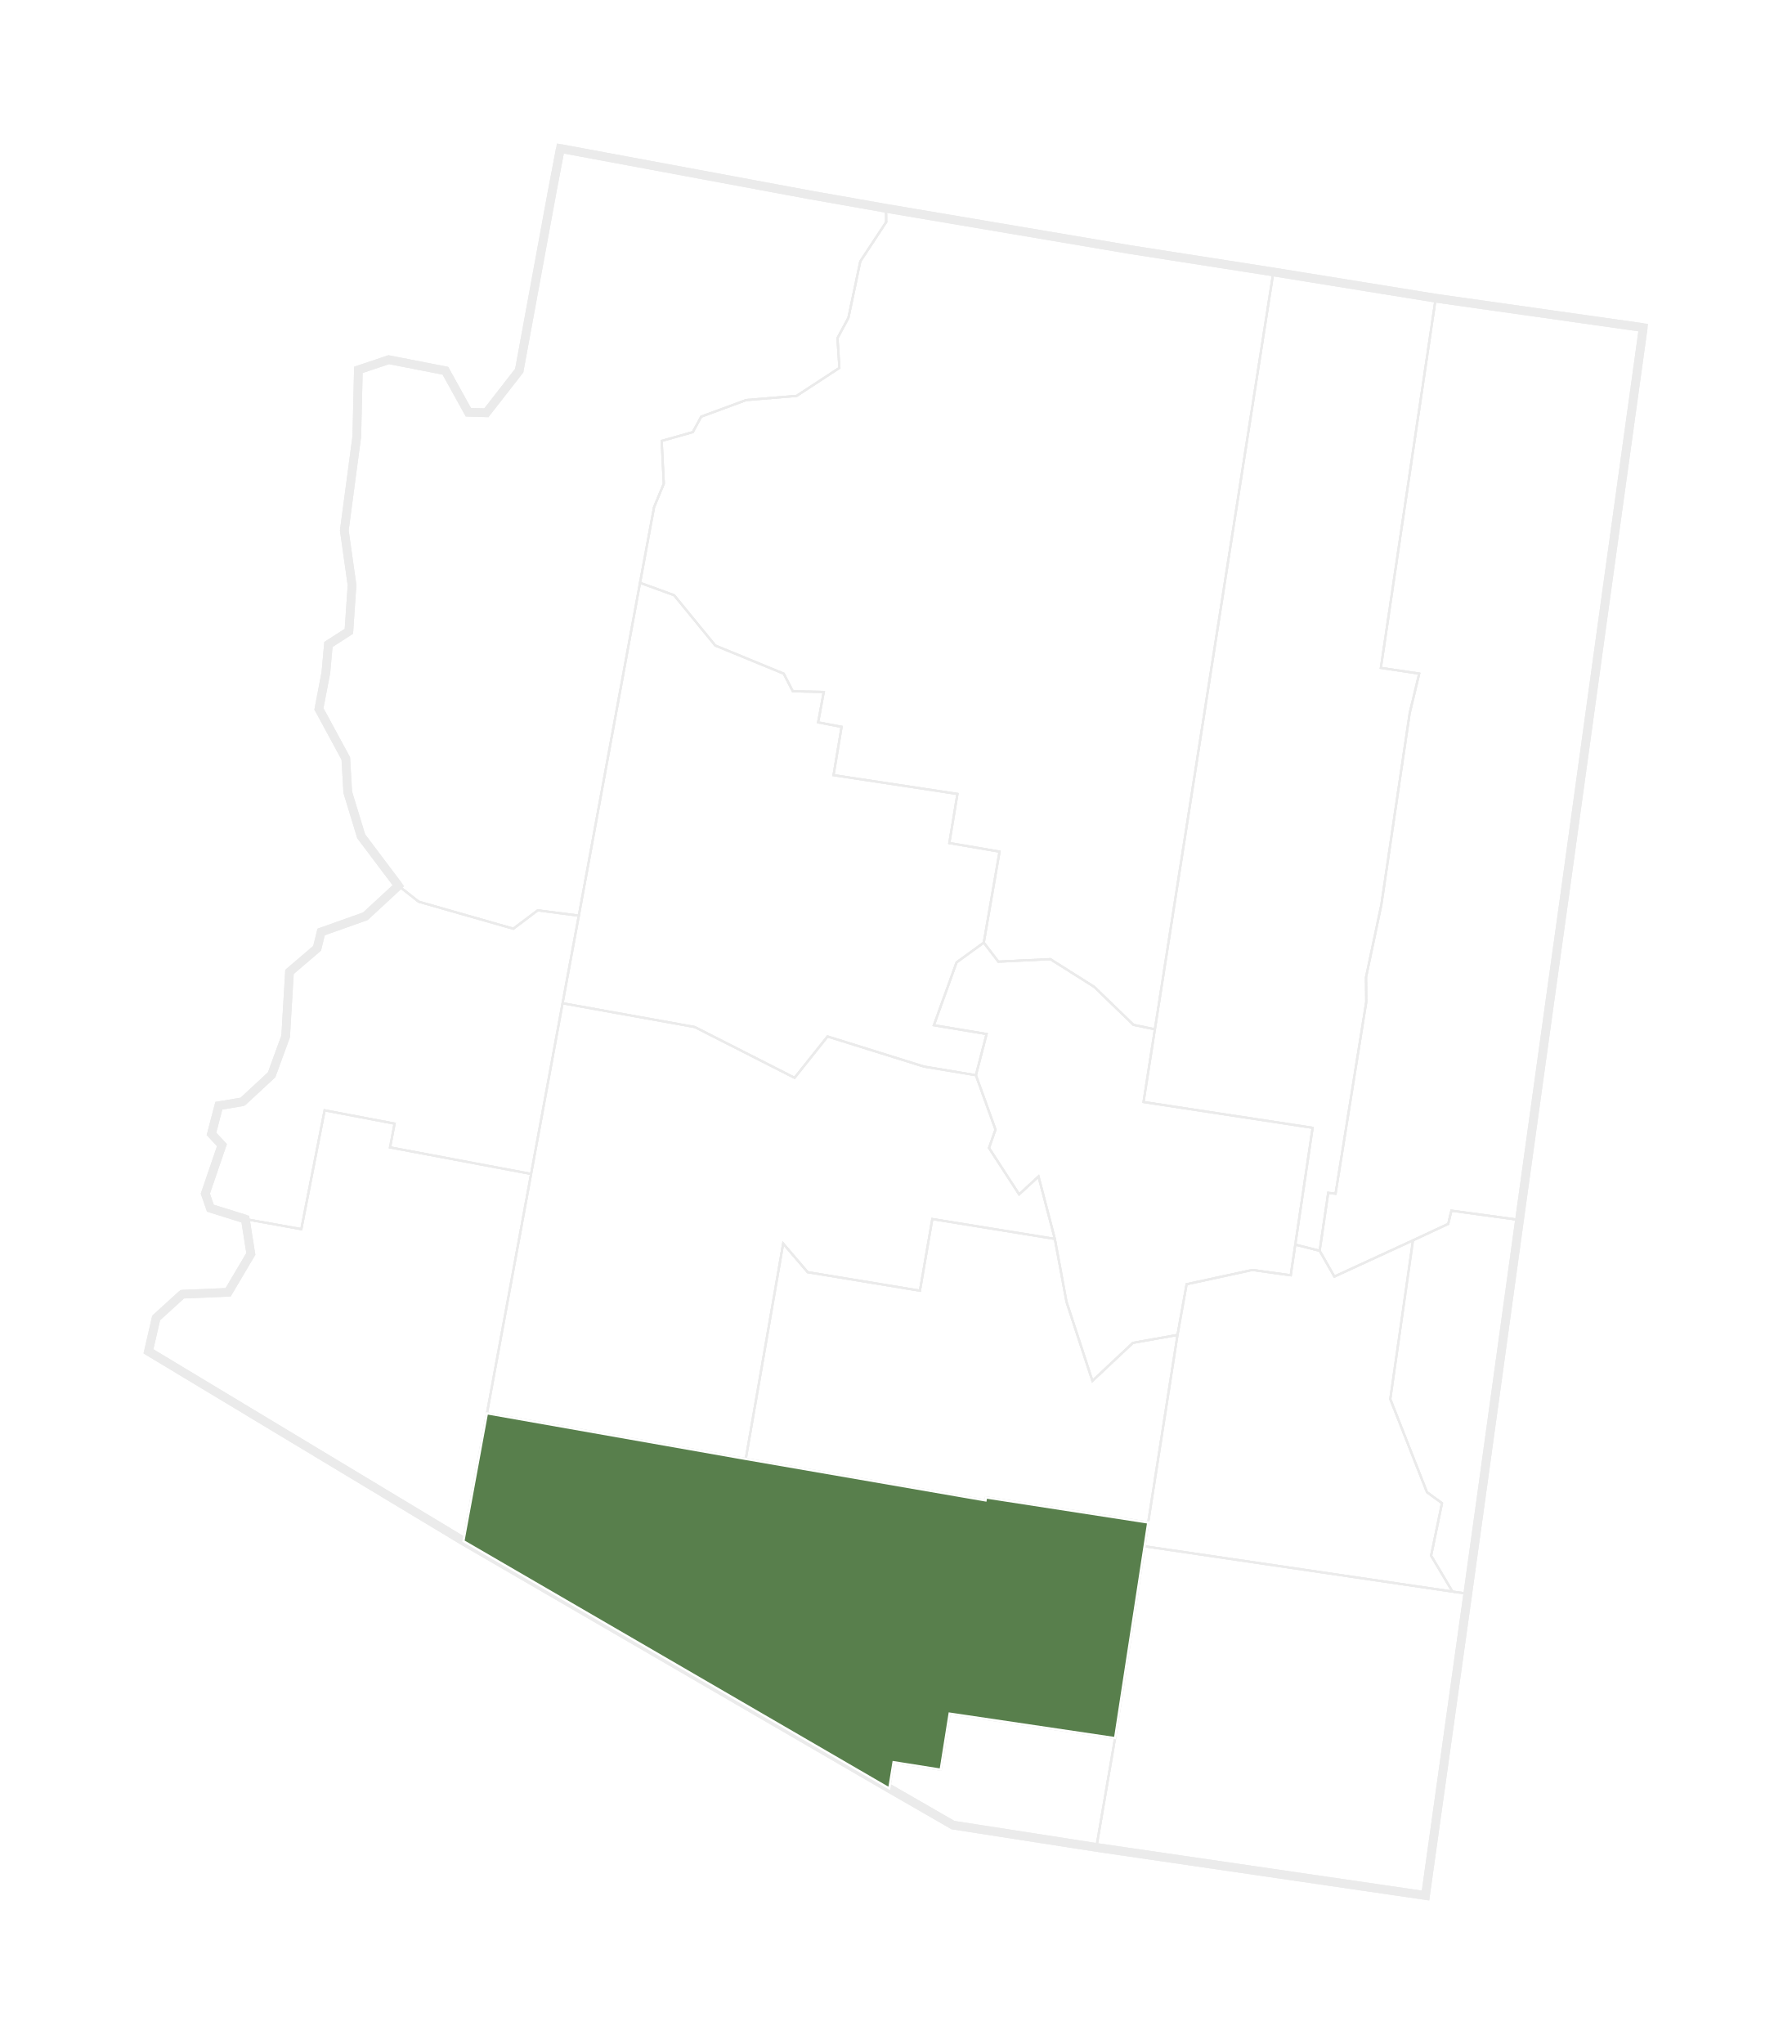
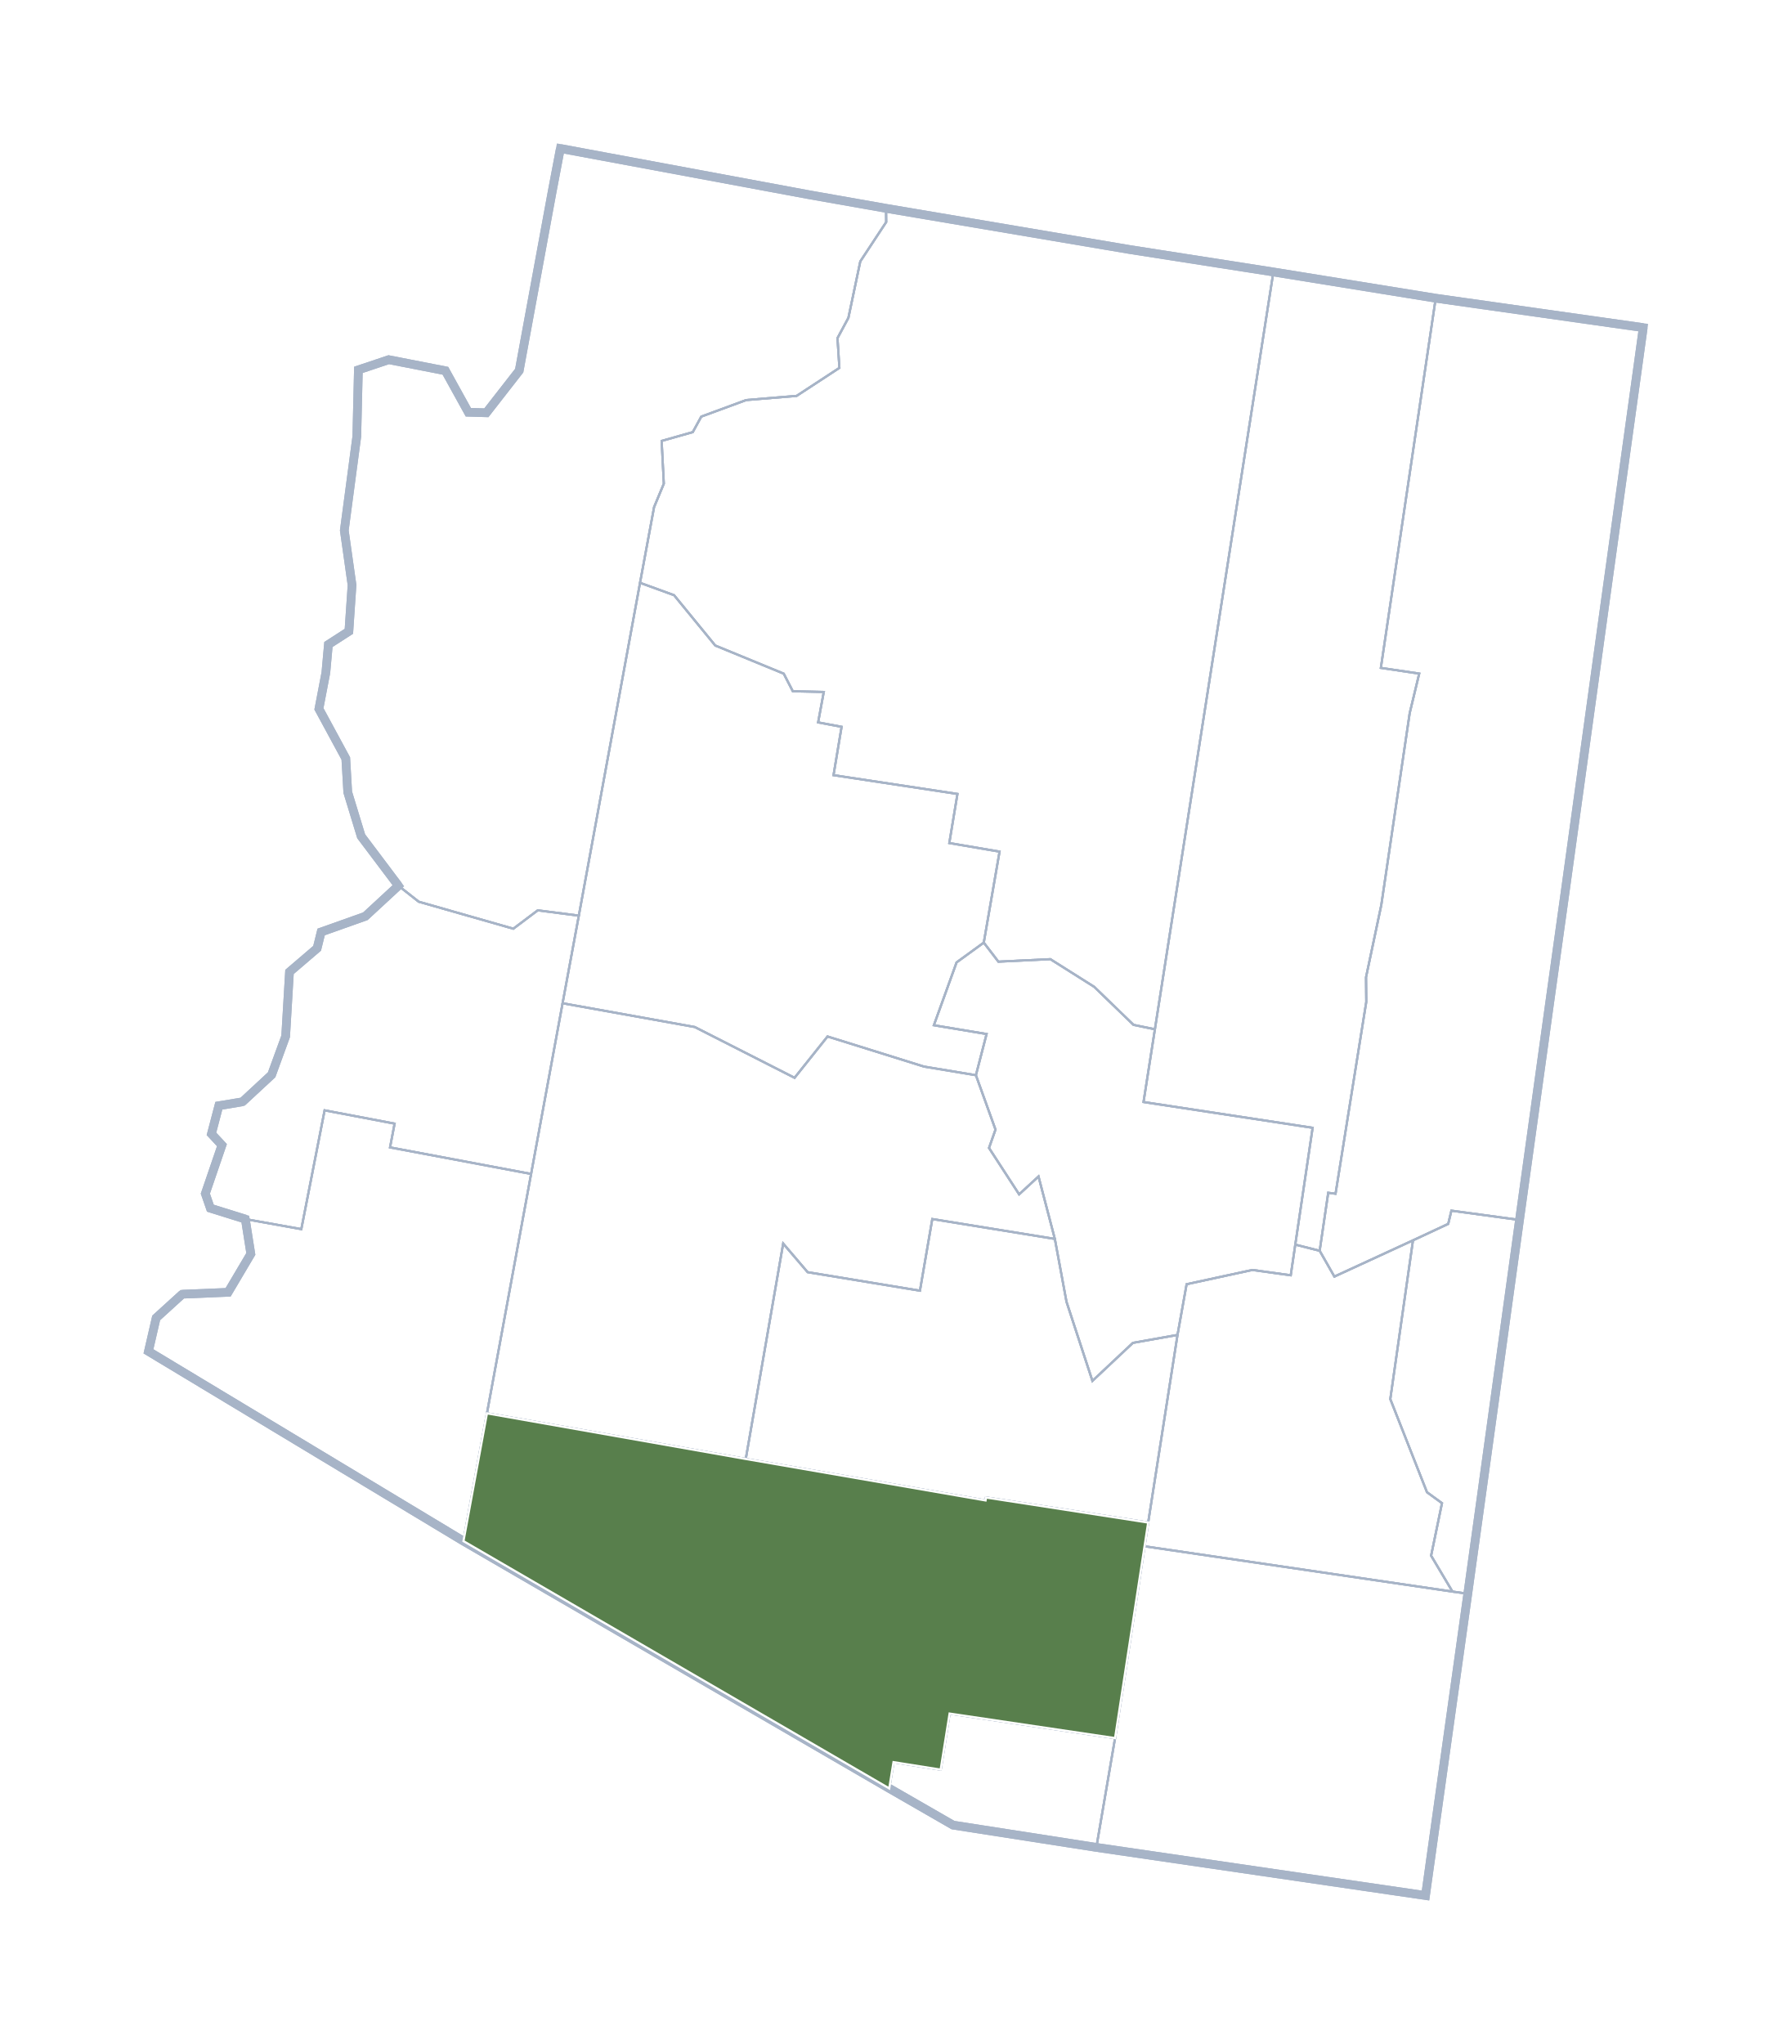
- <svg xmlns="http://www.w3.org/2000/svg" class="case_studies-map" viewBox="205.884 296.835 120.685 137.665" version="1.1" style="height:471px;text-align:center;perspective-origin:206.281px 235.5px;transform-origin:206.281px 235.5px;fill:rgba(0, 0, 0, 0);stroke:rgb(235, 235, 235);stroke-width:0.5px;">
-   <g data-url="us-topology.json" data-object="states" data-mesh="true" data-filter="id === 'AZ'" class="js-loaded topology" data-type="Topology" style="height:auto;overflow-x:visible;overflow-y:visible;text-align:center;width:auto;perspective-origin:0px 0px;transform-origin:0px 0px;fill:rgba(0, 0, 0, 0);stroke:rgb(235, 235, 235);stroke-width:2px;">
-     <path d="M316.569,318.9L313.987,337.513L311.299,356.976L310.308,364.069L308.234,379L306.769,389.61L305.66,397.635L304.751,404.172L301.903,424.5L279.731,421.259L270.076,419.756L265.78,417.283L237.102,400.63L215.884,387.849L216.404,385.597L218.159,384.001L221.248,383.873L222.779,381.287L222.409,378.942L220.055,378.208L219.716,377.227L220.833,373.961L220.127,373.202L220.625,371.306L222.218,371.042L224.18,369.223L225.125,366.633L225.384,362.294L227.244,360.703L227.516,359.604L230.494,358.546L232.719,356.489L230.212,353.159L229.308,350.194L229.176,347.92L227.366,344.577L227.833,342.142L228.006,340.241L229.384,339.354L229.596,336.241L229.075,332.558L229.918,326.228L230.024,321.745L232.069,321.061L235.885,321.806L237.43,324.6L238.643,324.636L240.857,321.796L243.075,309.748L243.629,306.835L260.35,309.945L265.566,310.866L281.996,313.644L291.656,315.152L302.59,316.919Z" id="AZ" class="feature zoomed" style="height:auto;overflow-x:visible;overflow-y:visible;text-align:center;width:auto;perspective-origin:0px 0px;transform-origin:0px 0px;fill:rgba(0, 0, 0, 0);stroke:rgb(235, 235, 235);stroke-width:2px;vector-effect:non-scaling-stroke;" />
-     <path d="M243.075,309.748L243.629,306.835M302.59,316.919L316.569,318.9M291.656,315.152L302.59,316.919M281.996,313.644L291.656,315.152M243.629,306.835L260.35,309.945M265.566,310.866L281.996,313.644M260.35,309.945L265.566,310.866M316.569,318.9L313.987,337.513L311.299,356.976M311.299,356.976L310.308,364.069M227.833,342.142L228.006,340.241L229.384,339.354L229.596,336.241L229.075,332.558L229.918,326.228L230.024,321.745L232.069,321.061L235.885,321.806L237.43,324.6L238.643,324.636L240.857,321.796L243.075,309.748M232.719,356.489L230.212,353.159L229.308,350.194L229.176,347.92L227.366,344.577L227.833,342.142M222.218,371.042L224.18,369.223L225.125,366.633L225.384,362.294L227.244,360.703L227.516,359.604L230.494,358.546L232.719,356.489M222.409,378.942L220.055,378.208L219.716,377.227L220.833,373.961L220.127,373.202L220.625,371.306L222.218,371.042M310.308,364.069L308.234,379L306.769,389.61L305.66,397.635M237.102,400.63L215.884,387.849L216.404,385.597L218.159,384.001M218.159,384.001L221.248,383.873L222.779,381.287L222.409,378.942M265.78,417.283L237.102,400.63M305.66,397.635L304.751,404.172L301.903,424.5L279.731,421.259M279.731,421.259L270.076,419.756L265.78,417.283" class="mesh" style="height:auto;overflow-x:visible;overflow-y:visible;text-align:center;width:auto;perspective-origin:0px 0px;transform-origin:0px 0px;fill:rgba(0, 0, 0, 0);stroke:rgb(235, 235, 235);stroke-width:2px;vector-effect:non-scaling-stroke;" />
+ <svg xmlns="http://www.w3.org/2000/svg" class="case_studies-map" viewBox="205.884 296.835 120.685 137.665" version="1.1" style="height:471px;text-align:center;perspective-origin:206.281px 235.5px;transform-origin:206.281px 235.5px;fill:rgba(0, 0, 0, 0);stroke:rgb(167, 180, 199);stroke-width:0.5px;">
+   <g data-url="us-topology.json" data-object="states" data-mesh="true" data-filter="id === 'AZ'" class="js-loaded topology" data-type="Topology" style="height:auto;overflow-x:visible;overflow-y:visible;text-align:center;width:auto;perspective-origin:0px 0px;transform-origin:0px 0px;fill:rgba(0, 0, 0, 0);stroke:rgb(167, 180, 199);stroke-width:2px;">
+     <path d="M316.569,318.9L313.987,337.513L311.299,356.976L310.308,364.069L308.234,379L306.769,389.61L305.66,397.635L304.751,404.172L301.903,424.5L279.731,421.259L270.076,419.756L265.78,417.283L237.102,400.63L215.884,387.849L216.404,385.597L218.159,384.001L221.248,383.873L222.779,381.287L222.409,378.942L220.055,378.208L219.716,377.227L220.833,373.961L220.127,373.202L220.625,371.306L222.218,371.042L224.18,369.223L225.125,366.633L225.384,362.294L227.244,360.703L227.516,359.604L230.494,358.546L232.719,356.489L230.212,353.159L229.308,350.194L229.176,347.92L227.366,344.577L227.833,342.142L228.006,340.241L229.384,339.354L229.596,336.241L229.075,332.558L229.918,326.228L230.024,321.745L232.069,321.061L235.885,321.806L237.43,324.6L238.643,324.636L240.857,321.796L243.075,309.748L243.629,306.835L260.35,309.945L265.566,310.866L281.996,313.644L291.656,315.152L302.59,316.919Z" id="AZ" class="feature zoomed" style="height:auto;overflow-x:visible;overflow-y:visible;text-align:center;width:auto;perspective-origin:0px 0px;transform-origin:0px 0px;fill:rgba(0, 0, 0, 0);stroke:rgb(167, 180, 199);stroke-width:2px;vector-effect:non-scaling-stroke;" />
+     <path d="M243.075,309.748L243.629,306.835M302.59,316.919L316.569,318.9M291.656,315.152L302.59,316.919M281.996,313.644L291.656,315.152M243.629,306.835L260.35,309.945M265.566,310.866L281.996,313.644M260.35,309.945L265.566,310.866M316.569,318.9L313.987,337.513L311.299,356.976M311.299,356.976L310.308,364.069M227.833,342.142L228.006,340.241L229.384,339.354L229.596,336.241L229.075,332.558L229.918,326.228L230.024,321.745L232.069,321.061L235.885,321.806L237.43,324.6L238.643,324.636L240.857,321.796L243.075,309.748M232.719,356.489L230.212,353.159L229.308,350.194L229.176,347.92L227.366,344.577L227.833,342.142M222.218,371.042L224.18,369.223L225.125,366.633L225.384,362.294L227.244,360.703L227.516,359.604L230.494,358.546L232.719,356.489M222.409,378.942L220.055,378.208L219.716,377.227L220.833,373.961L220.127,373.202L220.625,371.306L222.218,371.042M310.308,364.069L308.234,379L306.769,389.61L305.66,397.635M237.102,400.63L215.884,387.849L216.404,385.597L218.159,384.001M218.159,384.001L221.248,383.873L222.779,381.287L222.409,378.942M265.78,417.283L237.102,400.63M305.66,397.635L304.751,404.172L301.903,424.5L279.731,421.259M279.731,421.259L270.076,419.756L265.78,417.283" class="mesh" style="height:auto;overflow-x:visible;overflow-y:visible;text-align:center;width:auto;perspective-origin:0px 0px;transform-origin:0px 0px;fill:rgba(0, 0, 0, 0);stroke:rgb(167, 180, 199);stroke-width:2px;vector-effect:non-scaling-stroke;" />
  </g>
-   <g data-url="us-topology.json" data-object="counties" data-filter="properties.state === 'AZ'" data-mesh="true" class="js-loaded topology" data-type="Topology" style="height:auto;overflow-x:visible;overflow-y:visible;text-align:center;width:auto;perspective-origin:0px 0px;transform-origin:0px 0px;fill:rgba(0, 0, 0, 0);stroke:rgb(235, 235, 235);stroke-width:0.5px;">
-     <path d="M302.59,316.919L298.895,341.818L301.479,342.202L300.838,344.862L298.924,357.793L297.896,362.652L297.912,364.314L295.843,377.233L295.349,377.17L294.774,381.076L293.131,380.661L294.299,372.793L282.909,371.057L283.675,366.157L291.656,315.152Z" id="4017" class="feature" style="height:auto;overflow-x:visible;overflow-y:visible;text-align:center;width:auto;perspective-origin:0px 0px;transform-origin:0px 0px;fill:rgba(0, 0, 0, 0);stroke:rgb(235, 235, 235);stroke-width:0.5px;vector-effect:non-scaling-stroke;" />
-     <path d="M291.656,315.152L283.675,366.157L282.236,365.861L279.589,363.301L276.633,361.435L273.133,361.604L272.149,360.321L273.211,354.193L269.827,353.615L270.375,350.307L262.028,349.043L262.571,345.786L260.991,345.489L261.371,343.438L259.286,343.392L258.674,342.206L254.062,340.311L251.288,336.922L248.995,336.087L249.94,330.993L250.598,329.41L250.451,326.532L252.547,325.939L253.12,324.894L256.145,323.779L259.541,323.499L262.423,321.613L262.295,319.608L263.03,318.241L263.831,314.441L265.576,311.791L265.566,310.866L281.996,313.645Z" id="4005" class="feature" style="height:auto;overflow-x:visible;overflow-y:visible;text-align:center;width:auto;perspective-origin:0px 0px;transform-origin:0px 0px;fill:rgba(0, 0, 0, 0);stroke:rgb(235, 235, 235);stroke-width:0.5px;vector-effect:non-scaling-stroke;" />
-     <path d="M316.569,318.9L313.987,337.513L311.299,356.976L310.308,364.069L308.234,379L303.647,378.374L303.432,379.265L301.059,380.373L295.764,382.813L294.774,381.076L295.349,377.17L295.843,377.233L297.912,364.314L297.896,362.652L298.924,357.793L300.838,344.862L301.479,342.202L298.895,341.818L302.59,316.919Z" id="4001" class="feature" style="height:auto;overflow-x:visible;overflow-y:visible;text-align:center;width:auto;perspective-origin:0px 0px;transform-origin:0px 0px;fill:rgba(0, 0, 0, 0);stroke:rgb(235, 235, 235);stroke-width:0.5px;vector-effect:non-scaling-stroke;" />
-     <path d="M272.149,360.321L270.316,361.654L268.787,365.886L272.338,366.477L271.619,369.251L268.126,368.671L261.625,366.643L259.404,369.425L252.68,366.005L243.778,364.405L244.872,358.504L248.995,336.087L251.288,336.922L254.062,340.311L258.674,342.206L259.286,343.392L261.371,343.438L260.991,345.489L262.571,345.786L262.028,349.043L270.375,350.307L269.827,353.615L273.211,354.193Z" id="4025" class="feature" style="height:auto;overflow-x:visible;overflow-y:visible;text-align:center;width:auto;perspective-origin:0px 0px;transform-origin:0px 0px;fill:rgba(0, 0, 0, 0);stroke:rgb(235, 235, 235);stroke-width:0.5px;vector-effect:non-scaling-stroke;" />
-     <path d="M283.675,366.157L282.909,371.057L294.299,372.793L293.131,380.661L292.825,382.726L290.239,382.368L285.811,383.328L285.198,386.743L282.194,387.278L279.467,389.839L277.721,384.512L276.936,380.277L275.835,376.071L274.53,377.275L272.501,374.151L272.938,372.913L271.619,369.251L272.338,366.477L268.787,365.886L270.316,361.654L272.149,360.321L273.133,361.604L276.633,361.435L279.589,363.301L282.236,365.861Z" id="4007" class="feature" style="height:auto;overflow-x:visible;overflow-y:visible;text-align:center;width:auto;perspective-origin:0px 0px;transform-origin:0px 0px;fill:rgba(0, 0, 0, 0);stroke:rgb(235, 235, 235);stroke-width:0.5px;vector-effect:non-scaling-stroke;" />
-     <path d="M244.872,358.504L243.778,364.405L241.658,375.9L232.156,374.113L232.463,372.512L227.749,371.617L226.18,379.618L222.409,378.942L220.055,378.208L219.716,377.227L220.833,373.961L220.127,373.202L220.625,371.306L222.218,371.042L224.18,369.223L225.125,366.633L225.384,362.294L227.244,360.703L227.516,359.604L230.494,358.546L232.719,356.489L234.089,357.566L240.46,359.384L242.105,358.147Z" id="4012" class="feature" style="height:auto;overflow-x:visible;overflow-y:visible;text-align:center;width:auto;perspective-origin:0px 0px;transform-origin:0px 0px;fill:rgba(0, 0, 0, 0);stroke:rgb(235, 235, 235);stroke-width:0.5px;vector-effect:non-scaling-stroke;" />
-     <path d="M271.619,369.251L272.938,372.913L272.501,374.151L274.53,377.275L275.835,376.071L276.936,380.277L268.681,378.938L267.849,383.764L260.284,382.517L258.637,380.589L256.117,395.098L238.684,392.025L241.658,375.9L243.778,364.405L252.68,366.005L259.404,369.425L261.625,366.643L268.126,368.671Z" id="4013" class="feature" style="height:auto;overflow-x:visible;overflow-y:visible;text-align:center;width:auto;perspective-origin:0px 0px;transform-origin:0px 0px;fill:rgba(0, 0, 0, 0);stroke:rgb(235, 235, 235);stroke-width:0.5px;vector-effect:non-scaling-stroke;" />
-     <path d="M308.234,379L306.768,389.611L305.66,397.635L304.751,404.172L303.72,404.03L302.28,401.611L303.013,398.073L302.002,397.338L299.531,391.065L301.059,380.373L303.432,379.265L303.647,378.374Z" id="4011" class="feature" style="height:auto;overflow-x:visible;overflow-y:visible;text-align:center;width:auto;perspective-origin:0px 0px;transform-origin:0px 0px;fill:rgba(0, 0, 0, 0);stroke:rgb(235, 235, 235);stroke-width:0.5px;vector-effect:non-scaling-stroke;" />
-     <path d="M301.059,380.373L299.531,391.065L302.002,397.338L303.013,398.073L302.28,401.611L303.72,404.03L282.977,400.978L283.222,399.379L285.198,386.743L285.811,383.328L290.239,382.368L292.825,382.726L293.131,380.661L294.774,381.076L295.764,382.813Z" id="4009" class="feature" style="height:auto;overflow-x:visible;overflow-y:visible;text-align:center;width:auto;perspective-origin:0px 0px;transform-origin:0px 0px;fill:rgba(0, 0, 0, 0);stroke:rgb(235, 235, 235);stroke-width:0.5px;vector-effect:non-scaling-stroke;" />
-     <path d="M241.658,375.9L238.684,392.025L237.102,400.63L215.884,387.85L216.404,385.597L218.159,384.002L221.248,383.873L222.779,381.287L222.409,378.942L226.18,379.618L227.749,371.617L232.463,372.512L232.156,374.113Z" id="4027" class="feature" style="height:auto;overflow-x:visible;overflow-y:visible;text-align:center;width:auto;perspective-origin:0px 0px;transform-origin:0px 0px;fill:rgba(0, 0, 0, 0);stroke:rgb(235, 235, 235);stroke-width:0.5px;vector-effect:non-scaling-stroke;" />
-     <path d="M276.936,380.277L277.721,384.512L279.467,389.839L282.194,387.278L285.198,386.743L283.222,399.379L272.301,397.693L272.269,397.891L256.117,395.098L258.637,380.589L260.284,382.517L267.849,383.764L268.681,378.938Z" id="4021" class="feature" style="height:auto;overflow-x:visible;overflow-y:visible;text-align:center;width:auto;perspective-origin:0px 0px;transform-origin:0px 0px;fill:rgba(0, 0, 0, 0);stroke:rgb(235, 235, 235);stroke-width:0.5px;vector-effect:non-scaling-stroke;" />
-     <path d="M283.222,399.379L282.977,400.978L280.992,413.896L269.846,412.245L269.244,416.02L266.068,415.516L265.78,417.284L237.102,400.63L238.684,392.025L256.117,395.098L272.269,397.891L272.301,397.693Z" id="4019" class="feature" style="height:auto;overflow-x:visible;overflow-y:visible;text-align:center;width:auto;perspective-origin:0px 0px;transform-origin:0px 0px;fill:rgba(0, 0, 0, 0);stroke:rgb(235, 235, 235);stroke-width:0.5px;vector-effect:non-scaling-stroke;" />
-     <path d="M303.72,404.03L304.751,404.172L301.903,424.5L279.731,421.259L280.992,413.896L282.977,400.978Z" id="4003" class="feature" style="height:auto;overflow-x:visible;overflow-y:visible;text-align:center;width:auto;perspective-origin:0px 0px;transform-origin:0px 0px;fill:rgba(0, 0, 0, 0);stroke:rgb(235, 235, 235);stroke-width:0.5px;vector-effect:non-scaling-stroke;" />
-     <path d="M280.992,413.896L279.731,421.259L270.076,419.756L265.78,417.284L266.068,415.516L269.244,416.02L269.846,412.245Z" id="4023" class="feature" style="height:auto;overflow-x:visible;overflow-y:visible;text-align:center;width:auto;perspective-origin:0px 0px;transform-origin:0px 0px;fill:rgba(0, 0, 0, 0);stroke:rgb(235, 235, 235);stroke-width:0.5px;vector-effect:non-scaling-stroke;" />
-     <path d="M265.566,310.866L265.576,311.791L263.831,314.441L263.03,318.241L262.295,319.608L262.423,321.613L259.541,323.499L256.145,323.779L253.12,324.894L252.547,325.939L250.451,326.532L250.598,329.41L249.94,330.993L248.995,336.087L244.872,358.504L242.105,358.147L240.46,359.384L234.089,357.566L232.719,356.489L230.212,353.159L229.308,350.194L229.176,347.92L227.366,344.577L227.833,342.142L228.006,340.241L229.384,339.354L229.596,336.241L229.075,332.558L229.918,326.229L230.024,321.746L232.069,321.061L235.885,321.806L237.43,324.6L238.643,324.636L240.857,321.796L243.075,309.748L243.629,306.835L260.35,309.945Z" id="4015" class="feature" style="height:auto;overflow-x:visible;overflow-y:visible;text-align:center;width:auto;perspective-origin:0px 0px;transform-origin:0px 0px;fill:rgba(0, 0, 0, 0);stroke:rgb(235, 235, 235);stroke-width:0.5px;vector-effect:non-scaling-stroke;" />
-     <path d="M243.075,309.748L243.629,306.835M302.59,316.919L316.569,318.9M281.996,313.645L291.656,315.152M243.629,306.835L260.35,309.945M248.995,336.087L249.94,330.993L250.598,329.41L250.451,326.532L252.547,325.939L253.12,324.894L256.145,323.779L259.541,323.499L262.423,321.613L262.295,319.608L263.03,318.241L263.831,314.441L265.576,311.791L265.566,310.866L281.996,313.645M260.35,309.945L265.566,310.866M301.059,380.373L295.764,382.813L294.774,381.076M294.774,381.076L293.131,380.661M293.131,380.661L294.299,372.793L282.909,371.057L283.675,366.157M283.675,366.157L282.236,365.861L279.589,363.301L276.633,361.435L273.133,361.604L272.149,360.321M244.872,358.504L248.995,336.087M316.569,318.9L313.987,337.513L311.299,356.976M311.299,356.976L310.308,364.069M303.72,404.03L302.28,401.611L303.013,398.073L302.002,397.338L299.531,391.065L301.059,380.373M227.833,342.142L228.006,340.241L229.384,339.354L229.596,336.241L229.075,332.558L229.918,326.229L230.024,321.746L232.069,321.061L235.885,321.806L237.43,324.6L238.643,324.636L240.857,321.796L243.075,309.748M232.719,356.489L230.212,353.159L229.308,350.194L229.176,347.92L227.366,344.577L227.833,342.142M276.936,380.277L275.835,376.071L274.53,377.275L272.501,374.151L272.938,372.913L271.619,369.251M271.619,369.251L268.126,368.671L261.625,366.643L259.404,369.425L252.68,366.005L243.778,364.405M222.218,371.042L224.18,369.223L225.125,366.633L225.384,362.294L227.244,360.703L227.516,359.604L230.494,358.546L232.719,356.489L234.089,357.566L240.46,359.384L242.105,358.147L244.872,358.504M283.222,399.379L285.198,386.743M285.198,386.743L282.194,387.278L279.467,389.839L277.721,384.512L276.936,380.277M238.684,392.025L241.658,375.9M218.159,384.002L221.248,383.873L222.779,381.287L222.409,378.942M222.409,378.942L220.055,378.208L219.716,377.227L220.833,373.961L220.127,373.202L220.625,371.306L222.218,371.042M283.222,399.379L272.301,397.693L272.269,397.891L256.117,395.098M256.117,395.098L238.684,392.025M310.308,364.069L308.234,379L306.768,389.611L305.66,397.635M304.751,404.172L303.72,404.03M303.72,404.03L282.977,400.978M282.977,400.978L283.222,399.379M265.78,417.284L237.102,400.63M237.102,400.63L215.884,387.85L216.404,385.597L218.159,384.002M279.731,421.259L280.992,413.896M279.731,421.259L270.076,419.756L265.78,417.284M305.66,397.635L304.751,404.172L301.903,424.5L279.731,421.259M272.149,360.321L270.316,361.654L268.787,365.886L272.338,366.477L271.619,369.251M308.234,379L303.647,378.374L303.432,379.265L301.059,380.373M243.778,364.405L241.658,375.9M241.658,375.9L232.156,374.113L232.463,372.512L227.749,371.617L226.18,379.618L222.409,378.942M280.992,413.896L269.846,412.245L269.244,416.02L266.068,415.516L265.78,417.284M291.656,315.152L302.59,316.919M302.59,316.919L298.895,341.818L301.479,342.202L300.838,344.862L298.924,357.793L297.896,362.652L297.912,364.314L295.843,377.233L295.349,377.17L294.774,381.076M283.675,366.157L291.656,315.152M272.149,360.321L273.211,354.193L269.827,353.615L270.375,350.307L262.028,349.043L262.571,345.786L260.991,345.489L261.371,343.438L259.286,343.392L258.674,342.206L254.062,340.311L251.288,336.922L248.995,336.087M243.778,364.405L244.872,358.504M293.131,380.661L292.825,382.726L290.239,382.368L285.811,383.328L285.198,386.743M276.936,380.277L268.681,378.938L267.849,383.764L260.284,382.517L258.637,380.589L256.117,395.098M238.684,392.025L237.102,400.63M282.977,400.978L280.992,413.896" class="mesh" style="height:auto;overflow-x:visible;overflow-y:visible;text-align:center;width:auto;perspective-origin:0px 0px;transform-origin:0px 0px;fill:rgba(0, 0, 0, 0);stroke:rgb(235, 235, 235);stroke-width:0.5px;vector-effect:non-scaling-stroke;" />
+   <g data-url="us-topology.json" data-object="counties" data-filter="properties.state === 'AZ'" data-mesh="true" class="js-loaded topology" data-type="Topology" style="height:auto;overflow-x:visible;overflow-y:visible;text-align:center;width:auto;perspective-origin:0px 0px;transform-origin:0px 0px;fill:rgba(0, 0, 0, 0);stroke:rgb(167, 180, 199);stroke-width:0.5px;">
+     <path d="M302.59,316.919L298.895,341.818L301.479,342.202L300.838,344.862L298.924,357.793L297.896,362.652L297.912,364.314L295.843,377.233L295.349,377.17L294.774,381.076L293.131,380.661L294.299,372.793L282.909,371.057L283.675,366.157L291.656,315.152Z" id="4017" class="feature" style="height:auto;overflow-x:visible;overflow-y:visible;text-align:center;width:auto;perspective-origin:0px 0px;transform-origin:0px 0px;fill:rgba(0, 0, 0, 0);stroke:rgb(167, 180, 199);stroke-width:0.5px;vector-effect:non-scaling-stroke;" />
+     <path d="M291.656,315.152L283.675,366.157L282.236,365.861L279.589,363.301L276.633,361.435L273.133,361.604L272.149,360.321L273.211,354.193L269.827,353.615L270.375,350.307L262.028,349.043L262.571,345.786L260.991,345.489L261.371,343.438L259.286,343.392L258.674,342.206L254.062,340.311L251.288,336.922L248.995,336.087L249.94,330.993L250.598,329.41L250.451,326.532L252.547,325.939L253.12,324.894L256.145,323.779L259.541,323.499L262.423,321.613L262.295,319.608L263.03,318.241L263.831,314.441L265.576,311.791L265.566,310.866L281.996,313.645Z" id="4005" class="feature" style="height:auto;overflow-x:visible;overflow-y:visible;text-align:center;width:auto;perspective-origin:0px 0px;transform-origin:0px 0px;fill:rgba(0, 0, 0, 0);stroke:rgb(167, 180, 199);stroke-width:0.5px;vector-effect:non-scaling-stroke;" />
+     <path d="M316.569,318.9L313.987,337.513L311.299,356.976L310.308,364.069L308.234,379L303.647,378.374L303.432,379.265L301.059,380.373L295.764,382.813L294.774,381.076L295.349,377.17L295.843,377.233L297.912,364.314L297.896,362.652L298.924,357.793L300.838,344.862L301.479,342.202L298.895,341.818L302.59,316.919Z" id="4001" class="feature" style="height:auto;overflow-x:visible;overflow-y:visible;text-align:center;width:auto;perspective-origin:0px 0px;transform-origin:0px 0px;fill:rgba(0, 0, 0, 0);stroke:rgb(167, 180, 199);stroke-width:0.5px;vector-effect:non-scaling-stroke;" />
+     <path d="M272.149,360.321L270.316,361.654L268.787,365.886L272.338,366.477L271.619,369.251L268.126,368.671L261.625,366.643L259.404,369.425L252.68,366.005L243.778,364.405L244.872,358.504L248.995,336.087L251.288,336.922L254.062,340.311L258.674,342.206L259.286,343.392L261.371,343.438L260.991,345.489L262.571,345.786L262.028,349.043L270.375,350.307L269.827,353.615L273.211,354.193Z" id="4025" class="feature" style="height:auto;overflow-x:visible;overflow-y:visible;text-align:center;width:auto;perspective-origin:0px 0px;transform-origin:0px 0px;fill:rgba(0, 0, 0, 0);stroke:rgb(167, 180, 199);stroke-width:0.5px;vector-effect:non-scaling-stroke;" />
+     <path d="M283.675,366.157L282.909,371.057L294.299,372.793L293.131,380.661L292.825,382.726L290.239,382.368L285.811,383.328L285.198,386.743L282.194,387.278L279.467,389.839L277.721,384.512L276.936,380.277L275.835,376.071L274.53,377.275L272.501,374.151L272.938,372.913L271.619,369.251L272.338,366.477L268.787,365.886L270.316,361.654L272.149,360.321L273.133,361.604L276.633,361.435L279.589,363.301L282.236,365.861Z" id="4007" class="feature" style="height:auto;overflow-x:visible;overflow-y:visible;text-align:center;width:auto;perspective-origin:0px 0px;transform-origin:0px 0px;fill:rgba(0, 0, 0, 0);stroke:rgb(167, 180, 199);stroke-width:0.5px;vector-effect:non-scaling-stroke;" />
+     <path d="M244.872,358.504L243.778,364.405L241.658,375.9L232.156,374.113L232.463,372.512L227.749,371.617L226.18,379.618L222.409,378.942L220.055,378.208L219.716,377.227L220.833,373.961L220.127,373.202L220.625,371.306L222.218,371.042L224.18,369.223L225.125,366.633L225.384,362.294L227.244,360.703L227.516,359.604L230.494,358.546L232.719,356.489L234.089,357.566L240.46,359.384L242.105,358.147Z" id="4012" class="feature" style="height:auto;overflow-x:visible;overflow-y:visible;text-align:center;width:auto;perspective-origin:0px 0px;transform-origin:0px 0px;fill:rgba(0, 0, 0, 0);stroke:rgb(167, 180, 199);stroke-width:0.5px;vector-effect:non-scaling-stroke;" />
+     <path d="M271.619,369.251L272.938,372.913L272.501,374.151L274.53,377.275L275.835,376.071L276.936,380.277L268.681,378.938L267.849,383.764L260.284,382.517L258.637,380.589L256.117,395.098L238.684,392.025L241.658,375.9L243.778,364.405L252.68,366.005L259.404,369.425L261.625,366.643L268.126,368.671Z" id="4013" class="feature" style="height:auto;overflow-x:visible;overflow-y:visible;text-align:center;width:auto;perspective-origin:0px 0px;transform-origin:0px 0px;fill:rgba(0, 0, 0, 0);stroke:rgb(167, 180, 199);stroke-width:0.5px;vector-effect:non-scaling-stroke;" />
+     <path d="M308.234,379L306.768,389.611L305.66,397.635L304.751,404.172L303.72,404.03L302.28,401.611L303.013,398.073L302.002,397.338L299.531,391.065L301.059,380.373L303.432,379.265L303.647,378.374Z" id="4011" class="feature" style="height:auto;overflow-x:visible;overflow-y:visible;text-align:center;width:auto;perspective-origin:0px 0px;transform-origin:0px 0px;fill:rgba(0, 0, 0, 0);stroke:rgb(167, 180, 199);stroke-width:0.5px;vector-effect:non-scaling-stroke;" />
+     <path d="M301.059,380.373L299.531,391.065L302.002,397.338L303.013,398.073L302.28,401.611L303.72,404.03L282.977,400.978L283.222,399.379L285.198,386.743L285.811,383.328L290.239,382.368L292.825,382.726L293.131,380.661L294.774,381.076L295.764,382.813Z" id="4009" class="feature" style="height:auto;overflow-x:visible;overflow-y:visible;text-align:center;width:auto;perspective-origin:0px 0px;transform-origin:0px 0px;fill:rgba(0, 0, 0, 0);stroke:rgb(167, 180, 199);stroke-width:0.5px;vector-effect:non-scaling-stroke;" />
+     <path d="M241.658,375.9L238.684,392.025L237.102,400.63L215.884,387.85L216.404,385.597L218.159,384.002L221.248,383.873L222.779,381.287L222.409,378.942L226.18,379.618L227.749,371.617L232.463,372.512L232.156,374.113Z" id="4027" class="feature" style="height:auto;overflow-x:visible;overflow-y:visible;text-align:center;width:auto;perspective-origin:0px 0px;transform-origin:0px 0px;fill:rgba(0, 0, 0, 0);stroke:rgb(167, 180, 199);stroke-width:0.5px;vector-effect:non-scaling-stroke;" />
+     <path d="M276.936,380.277L277.721,384.512L279.467,389.839L282.194,387.278L285.198,386.743L283.222,399.379L272.301,397.693L272.269,397.891L256.117,395.098L258.637,380.589L260.284,382.517L267.849,383.764L268.681,378.938Z" id="4021" class="feature" style="height:auto;overflow-x:visible;overflow-y:visible;text-align:center;width:auto;perspective-origin:0px 0px;transform-origin:0px 0px;fill:rgba(0, 0, 0, 0);stroke:rgb(167, 180, 199);stroke-width:0.5px;vector-effect:non-scaling-stroke;" />
+     <path d="M283.222,399.379L282.977,400.978L280.992,413.896L269.846,412.245L269.244,416.02L266.068,415.516L265.78,417.284L237.102,400.63L238.684,392.025L256.117,395.098L272.269,397.891L272.301,397.693Z" id="4019" class="feature" style="height:auto;overflow-x:visible;overflow-y:visible;text-align:center;width:auto;perspective-origin:0px 0px;transform-origin:0px 0px;fill:rgba(0, 0, 0, 0);stroke:rgb(167, 180, 199);stroke-width:0.5px;vector-effect:non-scaling-stroke;" />
+     <path d="M303.72,404.03L304.751,404.172L301.903,424.5L279.731,421.259L280.992,413.896L282.977,400.978Z" id="4003" class="feature" style="height:auto;overflow-x:visible;overflow-y:visible;text-align:center;width:auto;perspective-origin:0px 0px;transform-origin:0px 0px;fill:rgba(0, 0, 0, 0);stroke:rgb(167, 180, 199);stroke-width:0.5px;vector-effect:non-scaling-stroke;" />
+     <path d="M280.992,413.896L279.731,421.259L270.076,419.756L265.78,417.284L266.068,415.516L269.244,416.02L269.846,412.245Z" id="4023" class="feature" style="height:auto;overflow-x:visible;overflow-y:visible;text-align:center;width:auto;perspective-origin:0px 0px;transform-origin:0px 0px;fill:rgba(0, 0, 0, 0);stroke:rgb(167, 180, 199);stroke-width:0.5px;vector-effect:non-scaling-stroke;" />
+     <path d="M265.566,310.866L265.576,311.791L263.831,314.441L263.03,318.241L262.295,319.608L262.423,321.613L259.541,323.499L256.145,323.779L253.12,324.894L252.547,325.939L250.451,326.532L250.598,329.41L249.94,330.993L248.995,336.087L244.872,358.504L242.105,358.147L240.46,359.384L234.089,357.566L232.719,356.489L230.212,353.159L229.308,350.194L229.176,347.92L227.366,344.577L227.833,342.142L228.006,340.241L229.384,339.354L229.596,336.241L229.075,332.558L229.918,326.229L230.024,321.746L232.069,321.061L235.885,321.806L237.43,324.6L238.643,324.636L240.857,321.796L243.075,309.748L243.629,306.835L260.35,309.945Z" id="4015" class="feature" style="height:auto;overflow-x:visible;overflow-y:visible;text-align:center;width:auto;perspective-origin:0px 0px;transform-origin:0px 0px;fill:rgba(0, 0, 0, 0);stroke:rgb(167, 180, 199);stroke-width:0.5px;vector-effect:non-scaling-stroke;" />
+     <path d="M243.075,309.748L243.629,306.835M302.59,316.919L316.569,318.9M281.996,313.645L291.656,315.152M243.629,306.835L260.35,309.945M248.995,336.087L249.94,330.993L250.598,329.41L250.451,326.532L252.547,325.939L253.12,324.894L256.145,323.779L259.541,323.499L262.423,321.613L262.295,319.608L263.03,318.241L263.831,314.441L265.576,311.791L265.566,310.866L281.996,313.645M260.35,309.945L265.566,310.866M301.059,380.373L295.764,382.813L294.774,381.076M294.774,381.076L293.131,380.661M293.131,380.661L294.299,372.793L282.909,371.057L283.675,366.157M283.675,366.157L282.236,365.861L279.589,363.301L276.633,361.435L273.133,361.604L272.149,360.321M244.872,358.504L248.995,336.087M316.569,318.9L313.987,337.513L311.299,356.976M311.299,356.976L310.308,364.069M303.72,404.03L302.28,401.611L303.013,398.073L302.002,397.338L299.531,391.065L301.059,380.373M227.833,342.142L228.006,340.241L229.384,339.354L229.596,336.241L229.075,332.558L229.918,326.229L230.024,321.746L232.069,321.061L235.885,321.806L237.43,324.6L238.643,324.636L240.857,321.796L243.075,309.748M232.719,356.489L230.212,353.159L229.308,350.194L229.176,347.92L227.366,344.577L227.833,342.142M276.936,380.277L275.835,376.071L274.53,377.275L272.501,374.151L272.938,372.913L271.619,369.251M271.619,369.251L268.126,368.671L261.625,366.643L259.404,369.425L252.68,366.005L243.778,364.405M222.218,371.042L224.18,369.223L225.125,366.633L225.384,362.294L227.244,360.703L227.516,359.604L230.494,358.546L232.719,356.489L234.089,357.566L240.46,359.384L242.105,358.147L244.872,358.504M283.222,399.379L285.198,386.743M285.198,386.743L282.194,387.278L279.467,389.839L277.721,384.512L276.936,380.277M238.684,392.025L241.658,375.9M218.159,384.002L221.248,383.873L222.779,381.287L222.409,378.942M222.409,378.942L220.055,378.208L219.716,377.227L220.833,373.961L220.127,373.202L220.625,371.306L222.218,371.042M283.222,399.379L272.301,397.693L272.269,397.891L256.117,395.098M256.117,395.098L238.684,392.025M310.308,364.069L308.234,379L306.768,389.611L305.66,397.635M304.751,404.172L303.72,404.03M303.72,404.03L282.977,400.978M282.977,400.978L283.222,399.379M265.78,417.284L237.102,400.63M237.102,400.63L215.884,387.85L216.404,385.597L218.159,384.002M279.731,421.259L280.992,413.896M279.731,421.259L270.076,419.756L265.78,417.284M305.66,397.635L304.751,404.172L301.903,424.5L279.731,421.259M272.149,360.321L270.316,361.654L268.787,365.886L272.338,366.477L271.619,369.251M308.234,379L303.647,378.374L303.432,379.265L301.059,380.373M243.778,364.405L241.658,375.9M241.658,375.9L232.156,374.113L232.463,372.512L227.749,371.617L226.18,379.618L222.409,378.942M280.992,413.896L269.846,412.245L269.244,416.02L266.068,415.516L265.78,417.284M291.656,315.152L302.59,316.919M302.59,316.919L298.895,341.818L301.479,342.202L300.838,344.862L298.924,357.793L297.896,362.652L297.912,364.314L295.843,377.233L295.349,377.17L294.774,381.076M283.675,366.157L291.656,315.152M272.149,360.321L273.211,354.193L269.827,353.615L270.375,350.307L262.028,349.043L262.571,345.786L260.991,345.489L261.371,343.438L259.286,343.392L258.674,342.206L254.062,340.311L251.288,336.922L248.995,336.087M243.778,364.405L244.872,358.504M293.131,380.661L292.825,382.726L290.239,382.368L285.811,383.328L285.198,386.743M276.936,380.277L268.681,378.938L267.849,383.764L260.284,382.517L258.637,380.589L256.117,395.098M238.684,392.025L237.102,400.63M282.977,400.978L280.992,413.896" class="mesh" style="height:auto;overflow-x:visible;overflow-y:visible;text-align:center;width:auto;perspective-origin:0px 0px;transform-origin:0px 0px;fill:rgba(0, 0, 0, 0);stroke:rgb(167, 180, 199);stroke-width:0.5px;vector-effect:non-scaling-stroke;" />
  </g>
-   <g data-url="us-topology.json" data-object="counties" data-filter="properties.state === 'AZ' &amp;&amp; properties.name.match(/Pima/)" class="case_studies-selected_counties js-loaded topology" data-type="Topology" style="height:auto;overflow-x:visible;overflow-y:visible;text-align:center;width:auto;perspective-origin:0px 0px;transform-origin:0px 0px;fill:rgba(0, 0, 0, 0);stroke:rgb(235, 235, 235);stroke-width:0.5px;">
+   <g data-url="us-topology.json" data-object="counties" data-filter="properties.state === 'AZ' &amp;&amp; properties.name.match(/Pima/)" class="case_studies-selected_counties js-loaded topology" data-type="Topology" style="height:auto;overflow-x:visible;overflow-y:visible;text-align:center;width:auto;perspective-origin:0px 0px;transform-origin:0px 0px;fill:rgba(0, 0, 0, 0);stroke:rgb(167, 180, 199);stroke-width:0.5px;">
    <path d="M283.222,399.38L282.977,400.978L280.992,413.897L269.846,412.245L269.244,416.02L266.068,415.516L265.78,417.285L237.102,400.63L238.684,392.025L256.117,395.098L272.269,397.891L272.301,397.693Z" id="4019" class="feature" style="height:auto;overflow-x:visible;overflow-y:visible;text-align:center;width:auto;perspective-origin:0px 0px;transform-origin:0px 0px;fill:rgb(88, 127, 76);stroke:rgb(255, 255, 255);stroke-width:0.5px;vector-effect:non-scaling-stroke;" />
  </g>
</svg>
